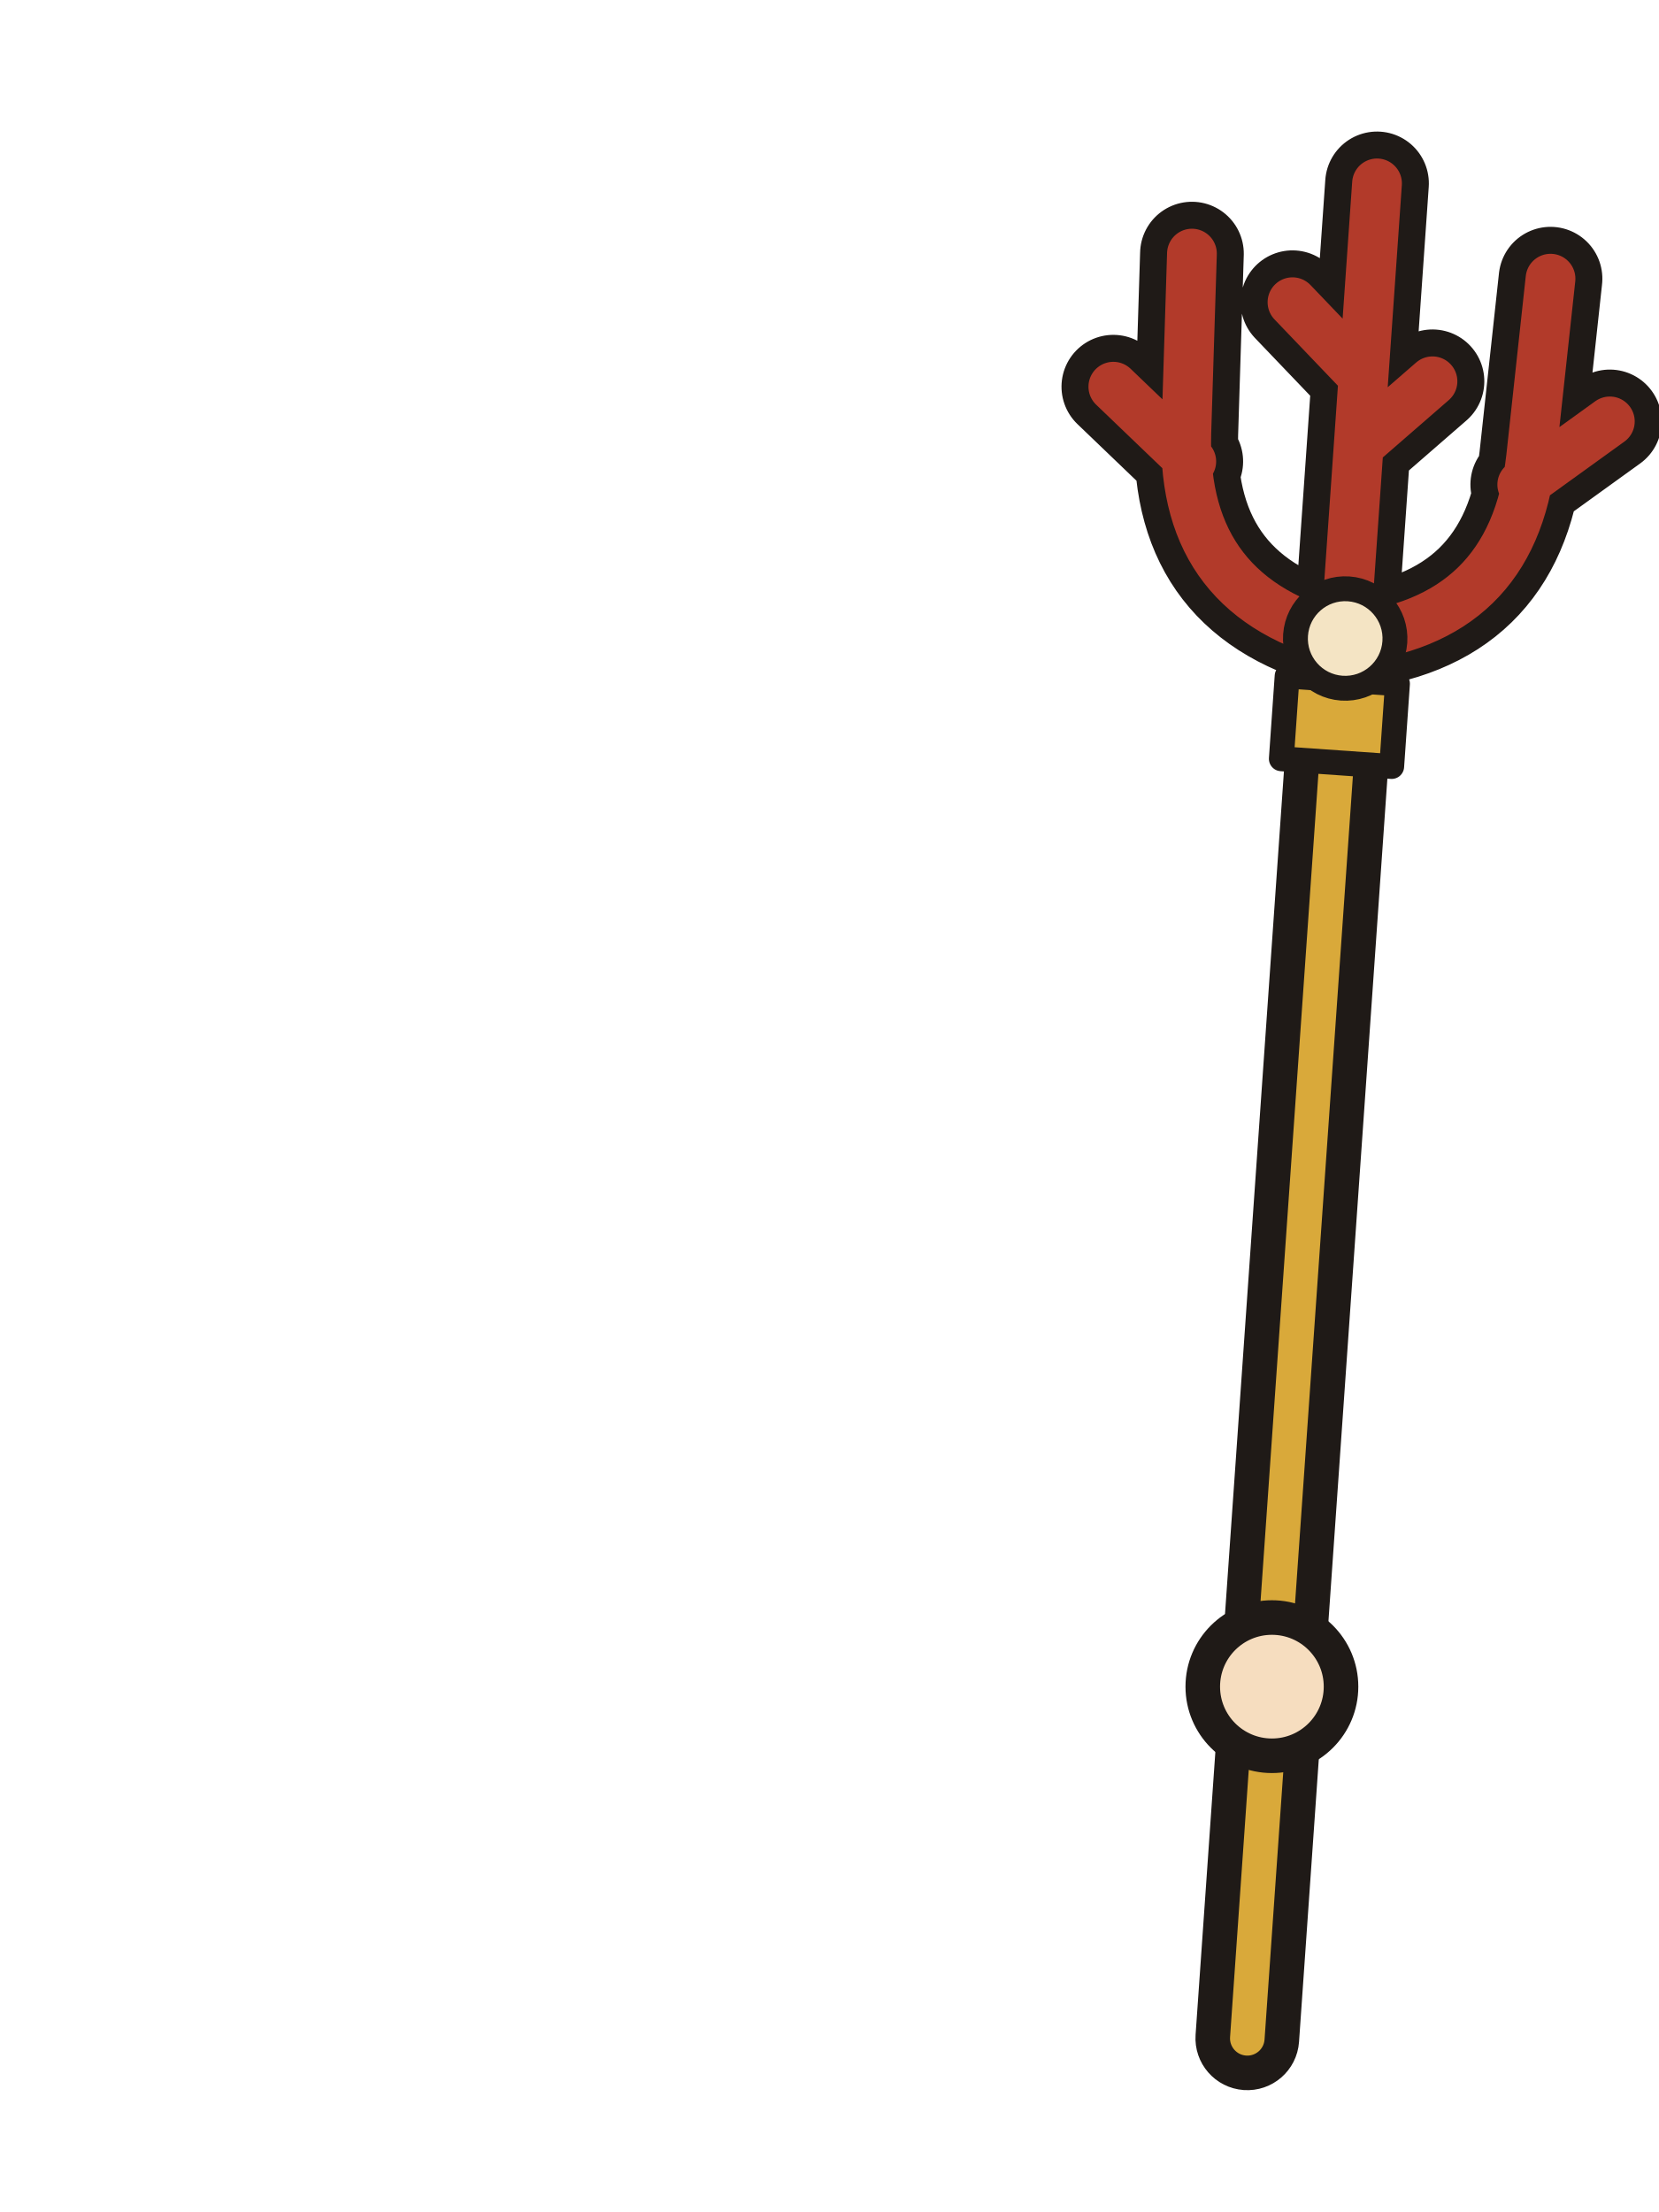
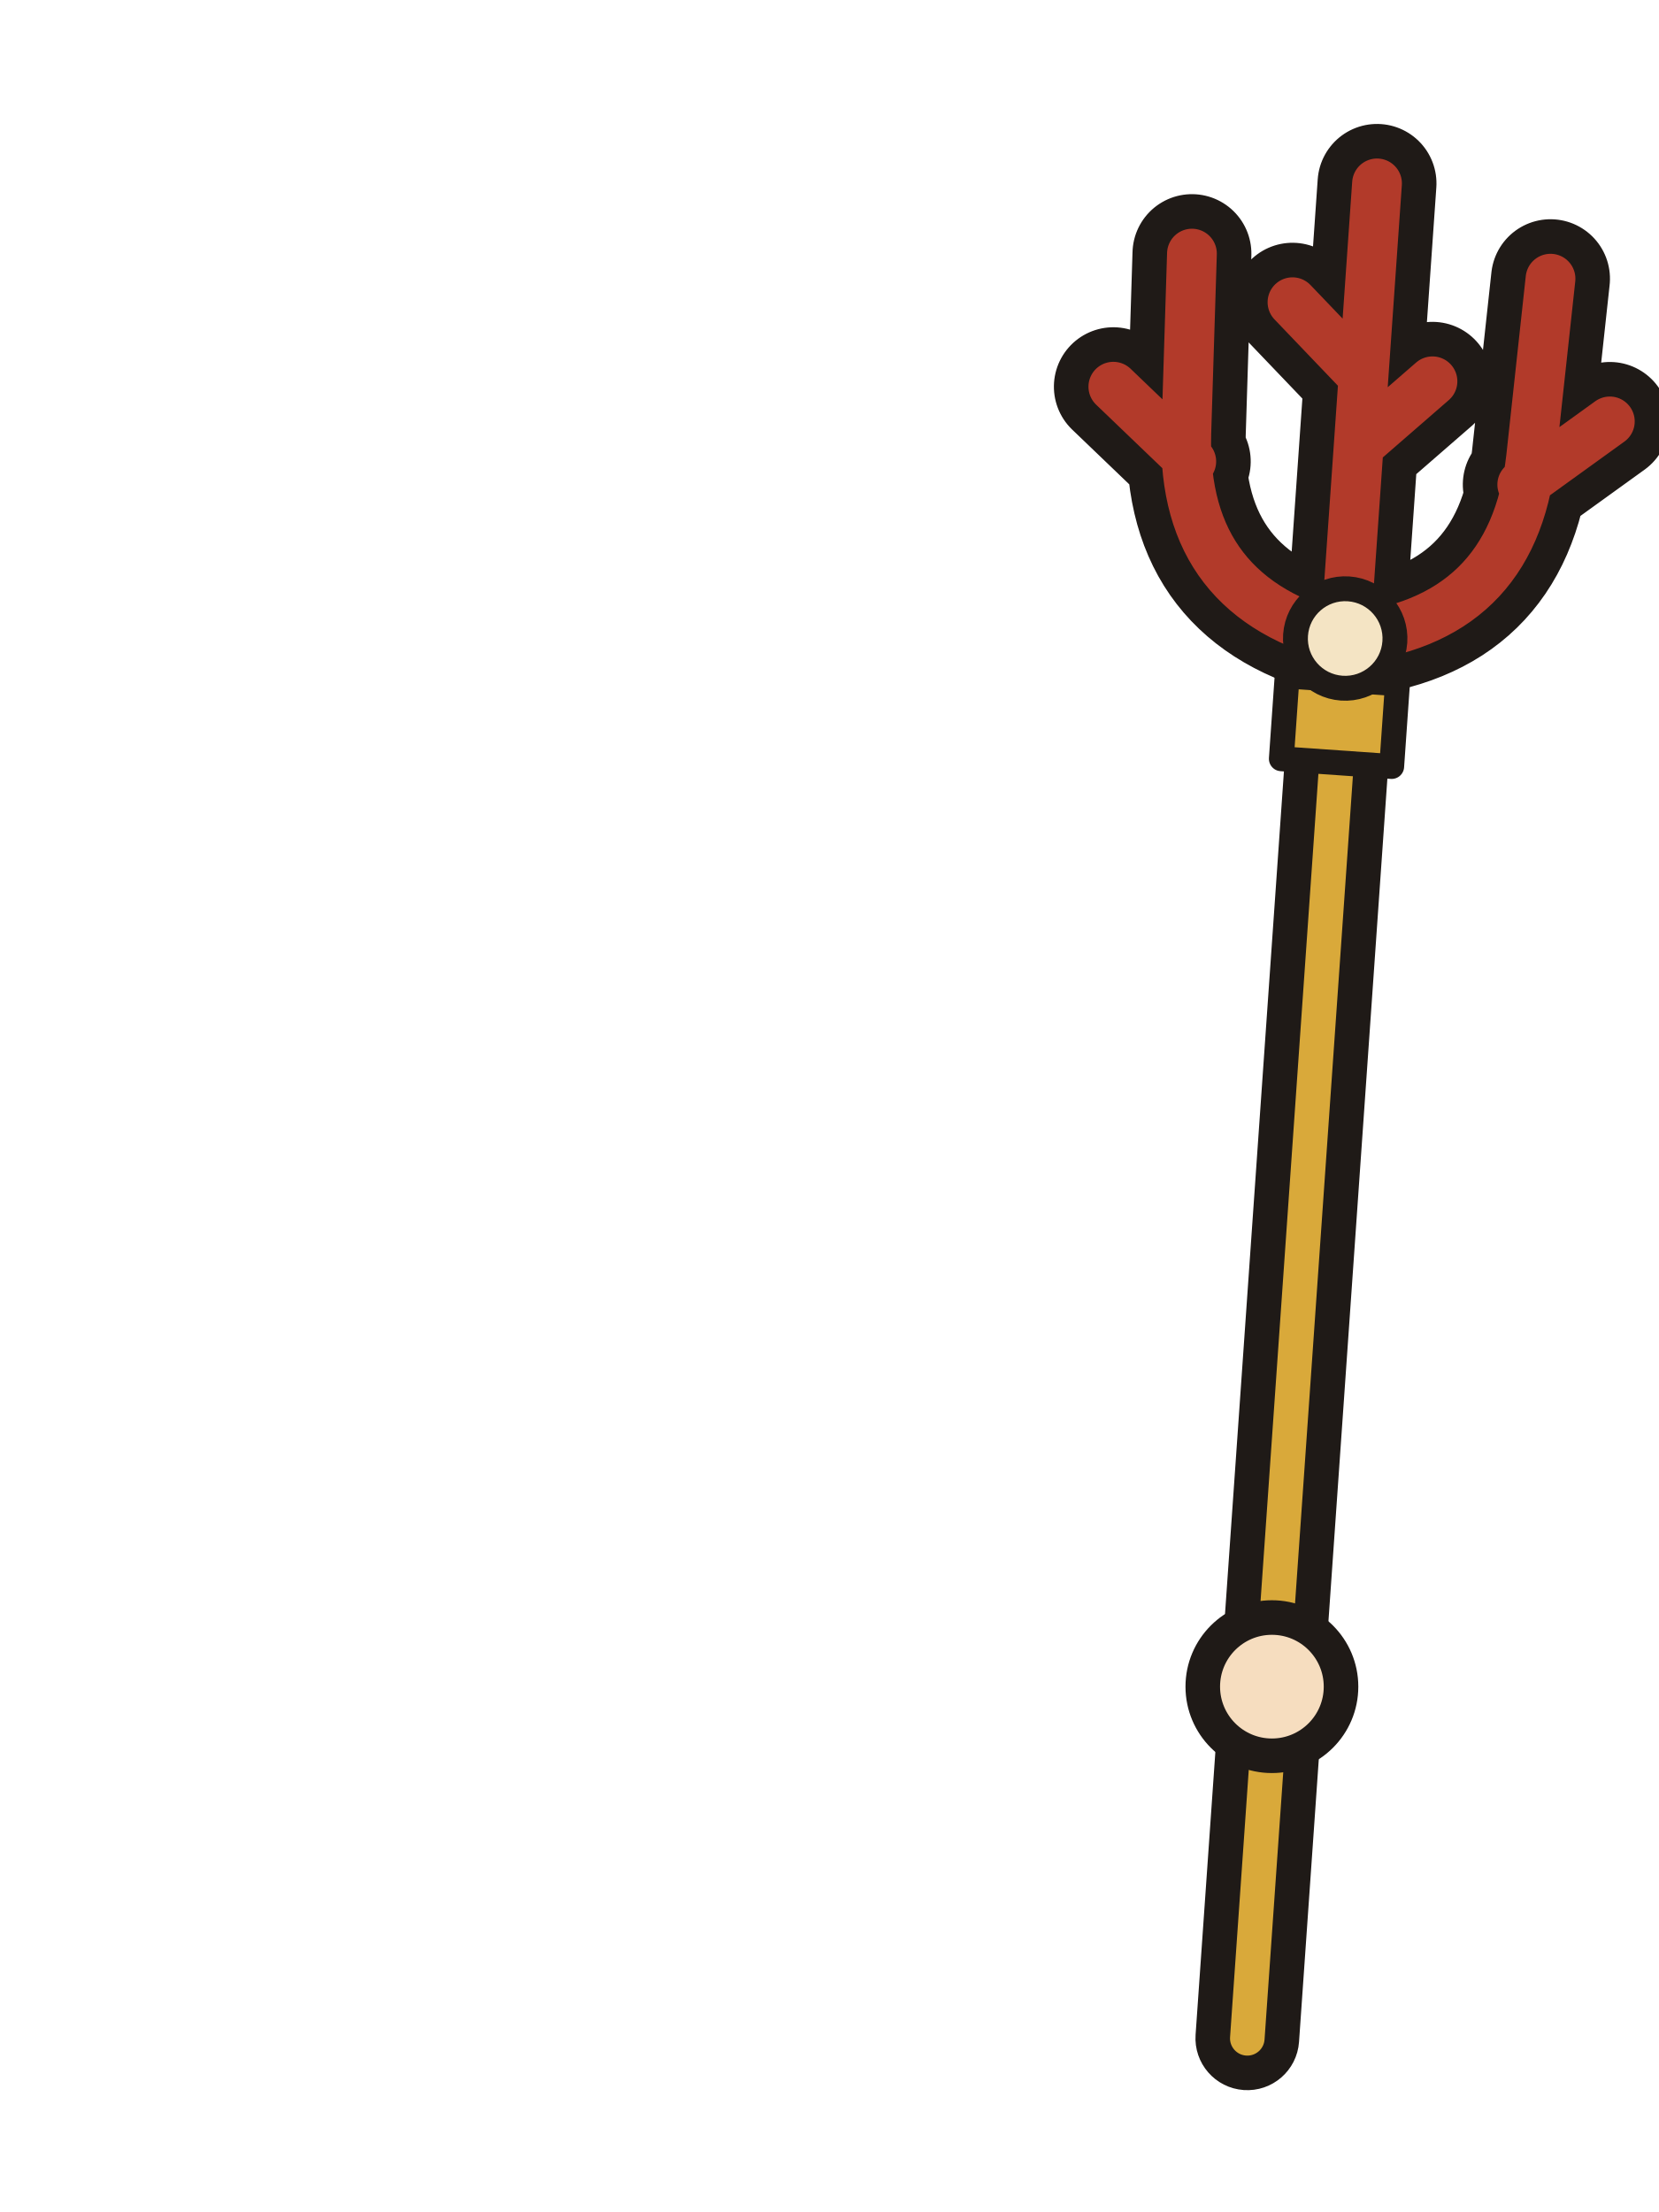
<svg xmlns="http://www.w3.org/2000/svg" viewBox="0 0 120 160">
  <defs>
    <path id="acc-dinh-ba-coral" d="M92 48 L92 13 M92 46 Q80 44 79.5 32 L79 19 M92 46 Q104 44 104.5 32 L105 19 M80 34 L74 29 M104 34 L110 29 M92 27 L86.5 22 M92 32 L97 27" />
  </defs>
  <g id="layer-accessory" stroke="#1F1A17" stroke-width="2.5" stroke-linejoin="round" stroke-linecap="round">
    <g transform="rotate(4 92 122)">
      <rect x="89.5" y="46" width="5" height="104" rx="2.5" fill="#D9A93A" />
      <g fill="none">
-         <use href="#acc-dinh-ba-coral" stroke-width="7.5" />
+         <use href="#acc-dinh-ba-coral" stroke-width="8.6" />
        <use href="#acc-dinh-ba-coral" stroke="#B23A2A" stroke-width="3.6" />
      </g>
      <path d="M88 49 L96 49 L96 55 L88 55 Z" fill="#D9A93A" stroke-width="1.8" />
      <circle cx="92" cy="46" r="3.6" fill="#F4E4C4" stroke-width="1.8" />
    </g>
    <circle cx="92" cy="122" r="5" fill="#F6DDBF" />
  </g>
</svg>
